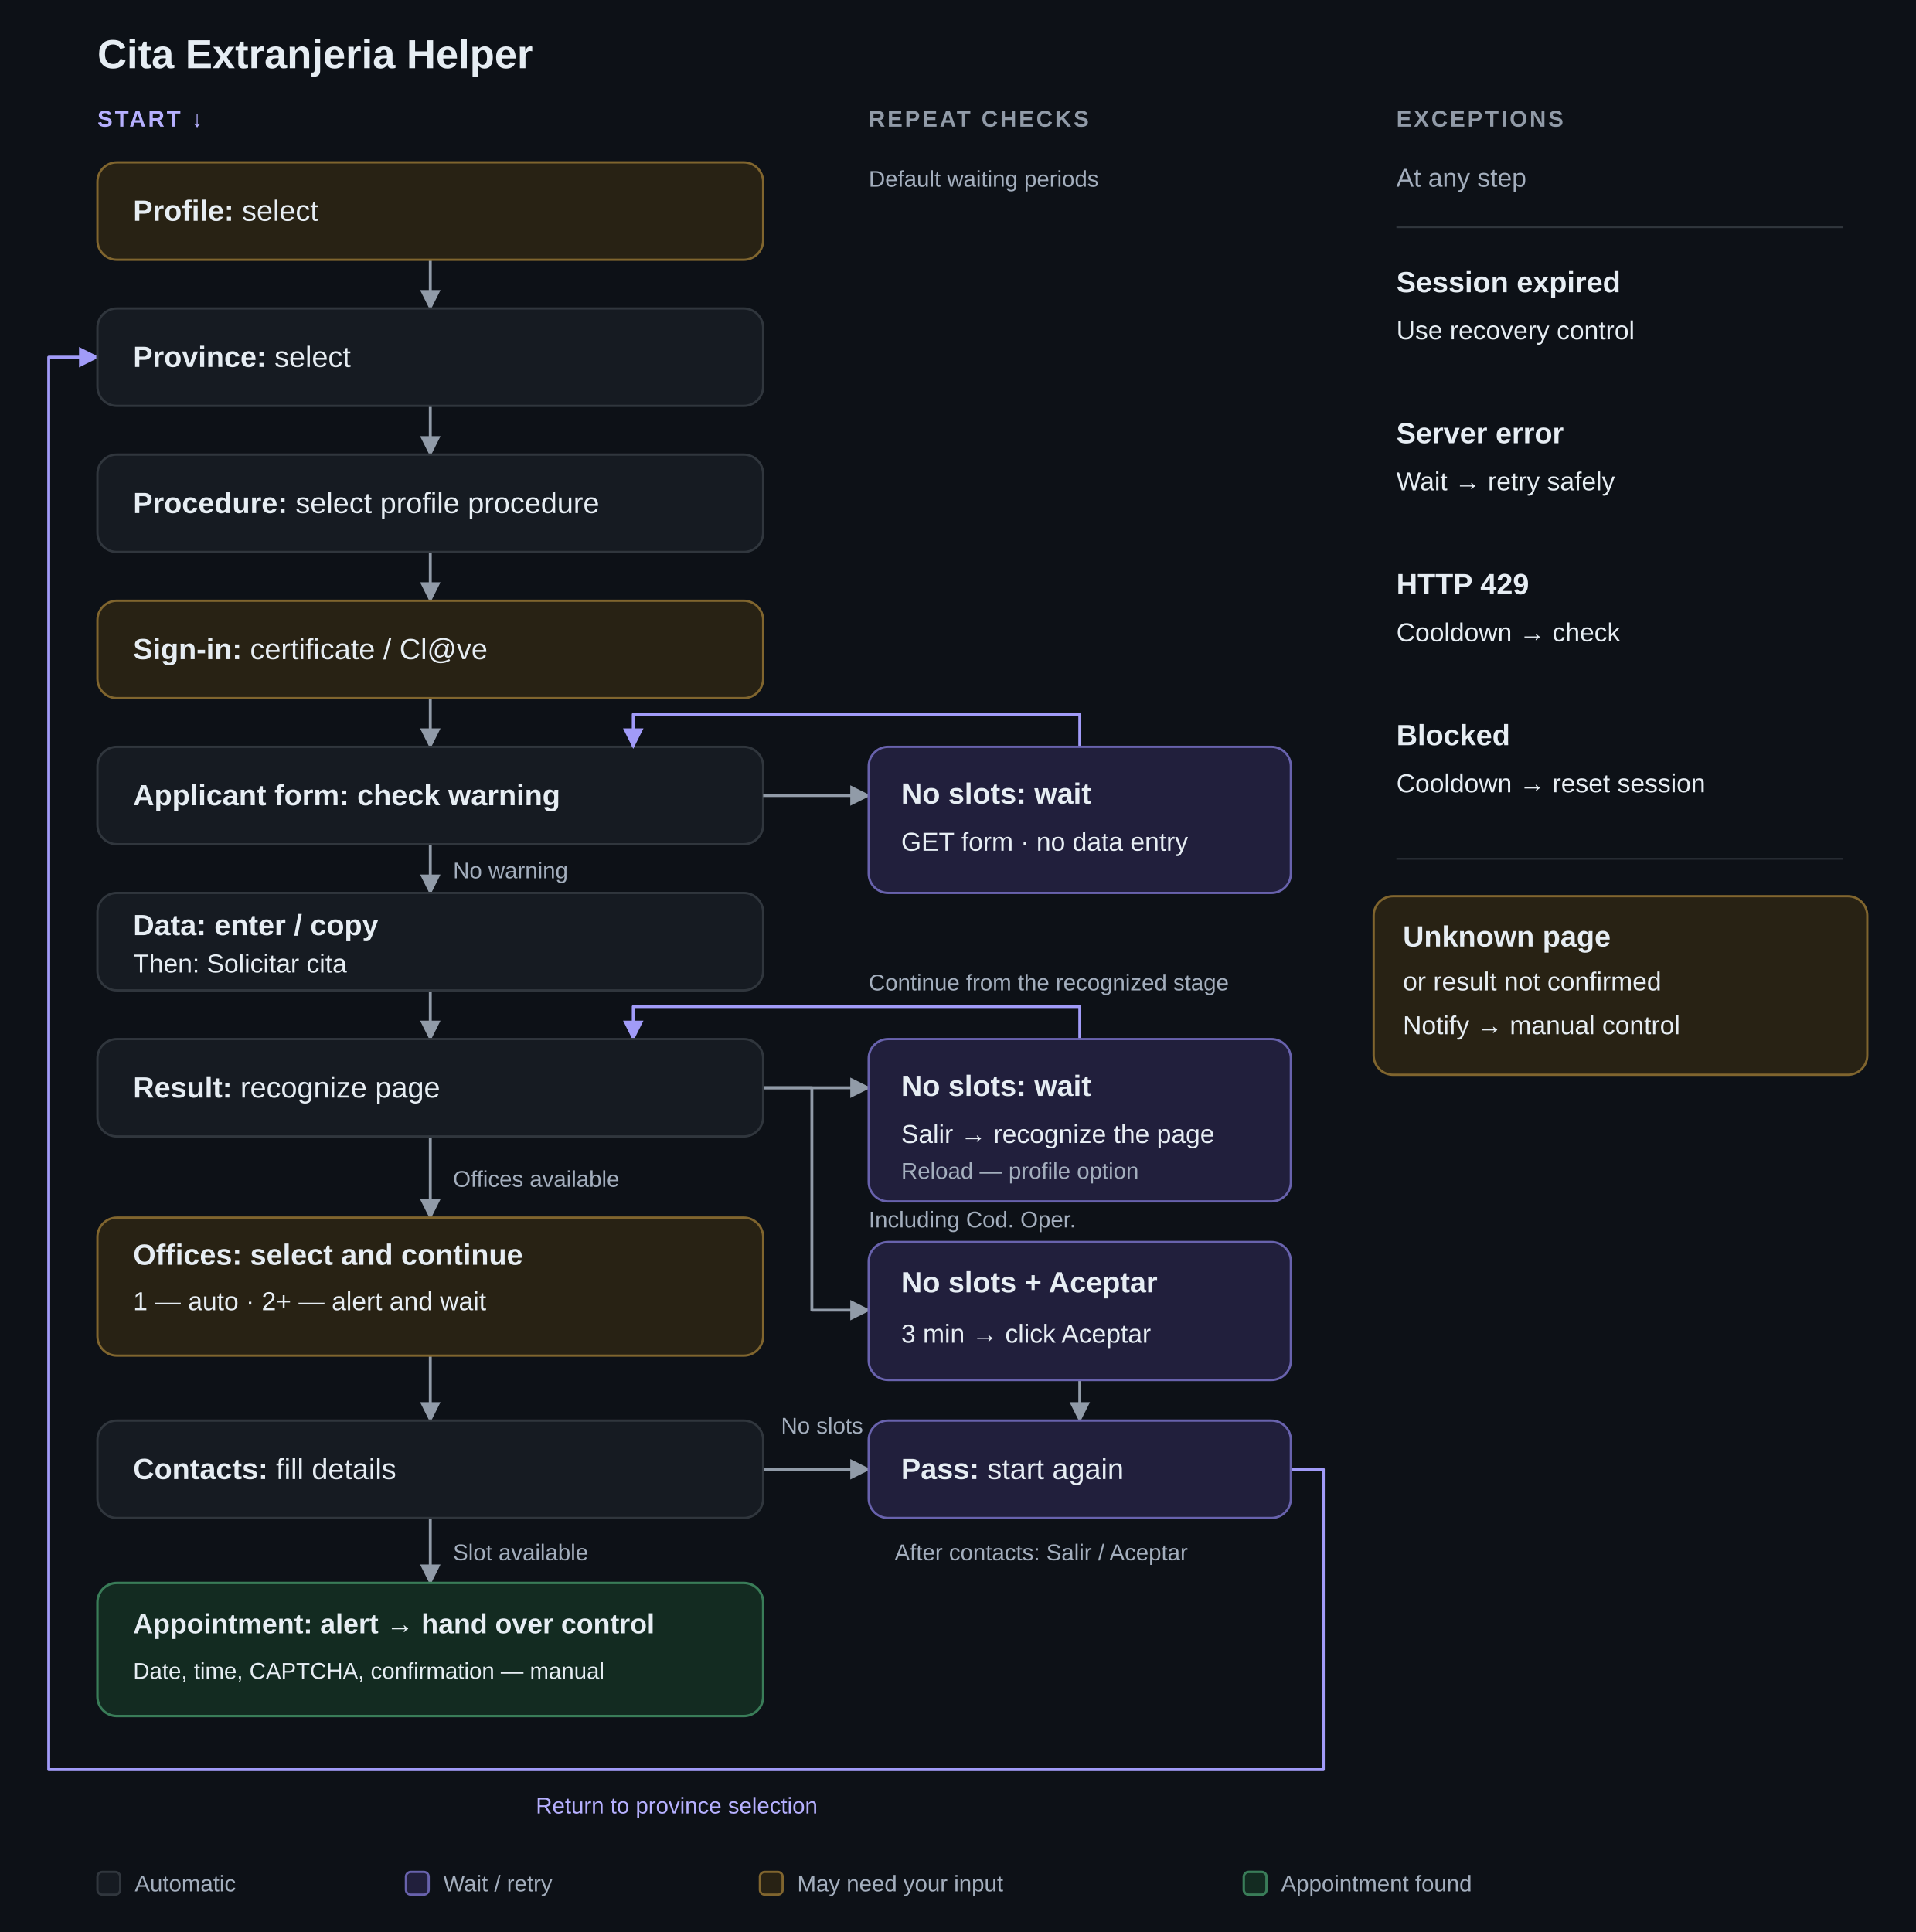
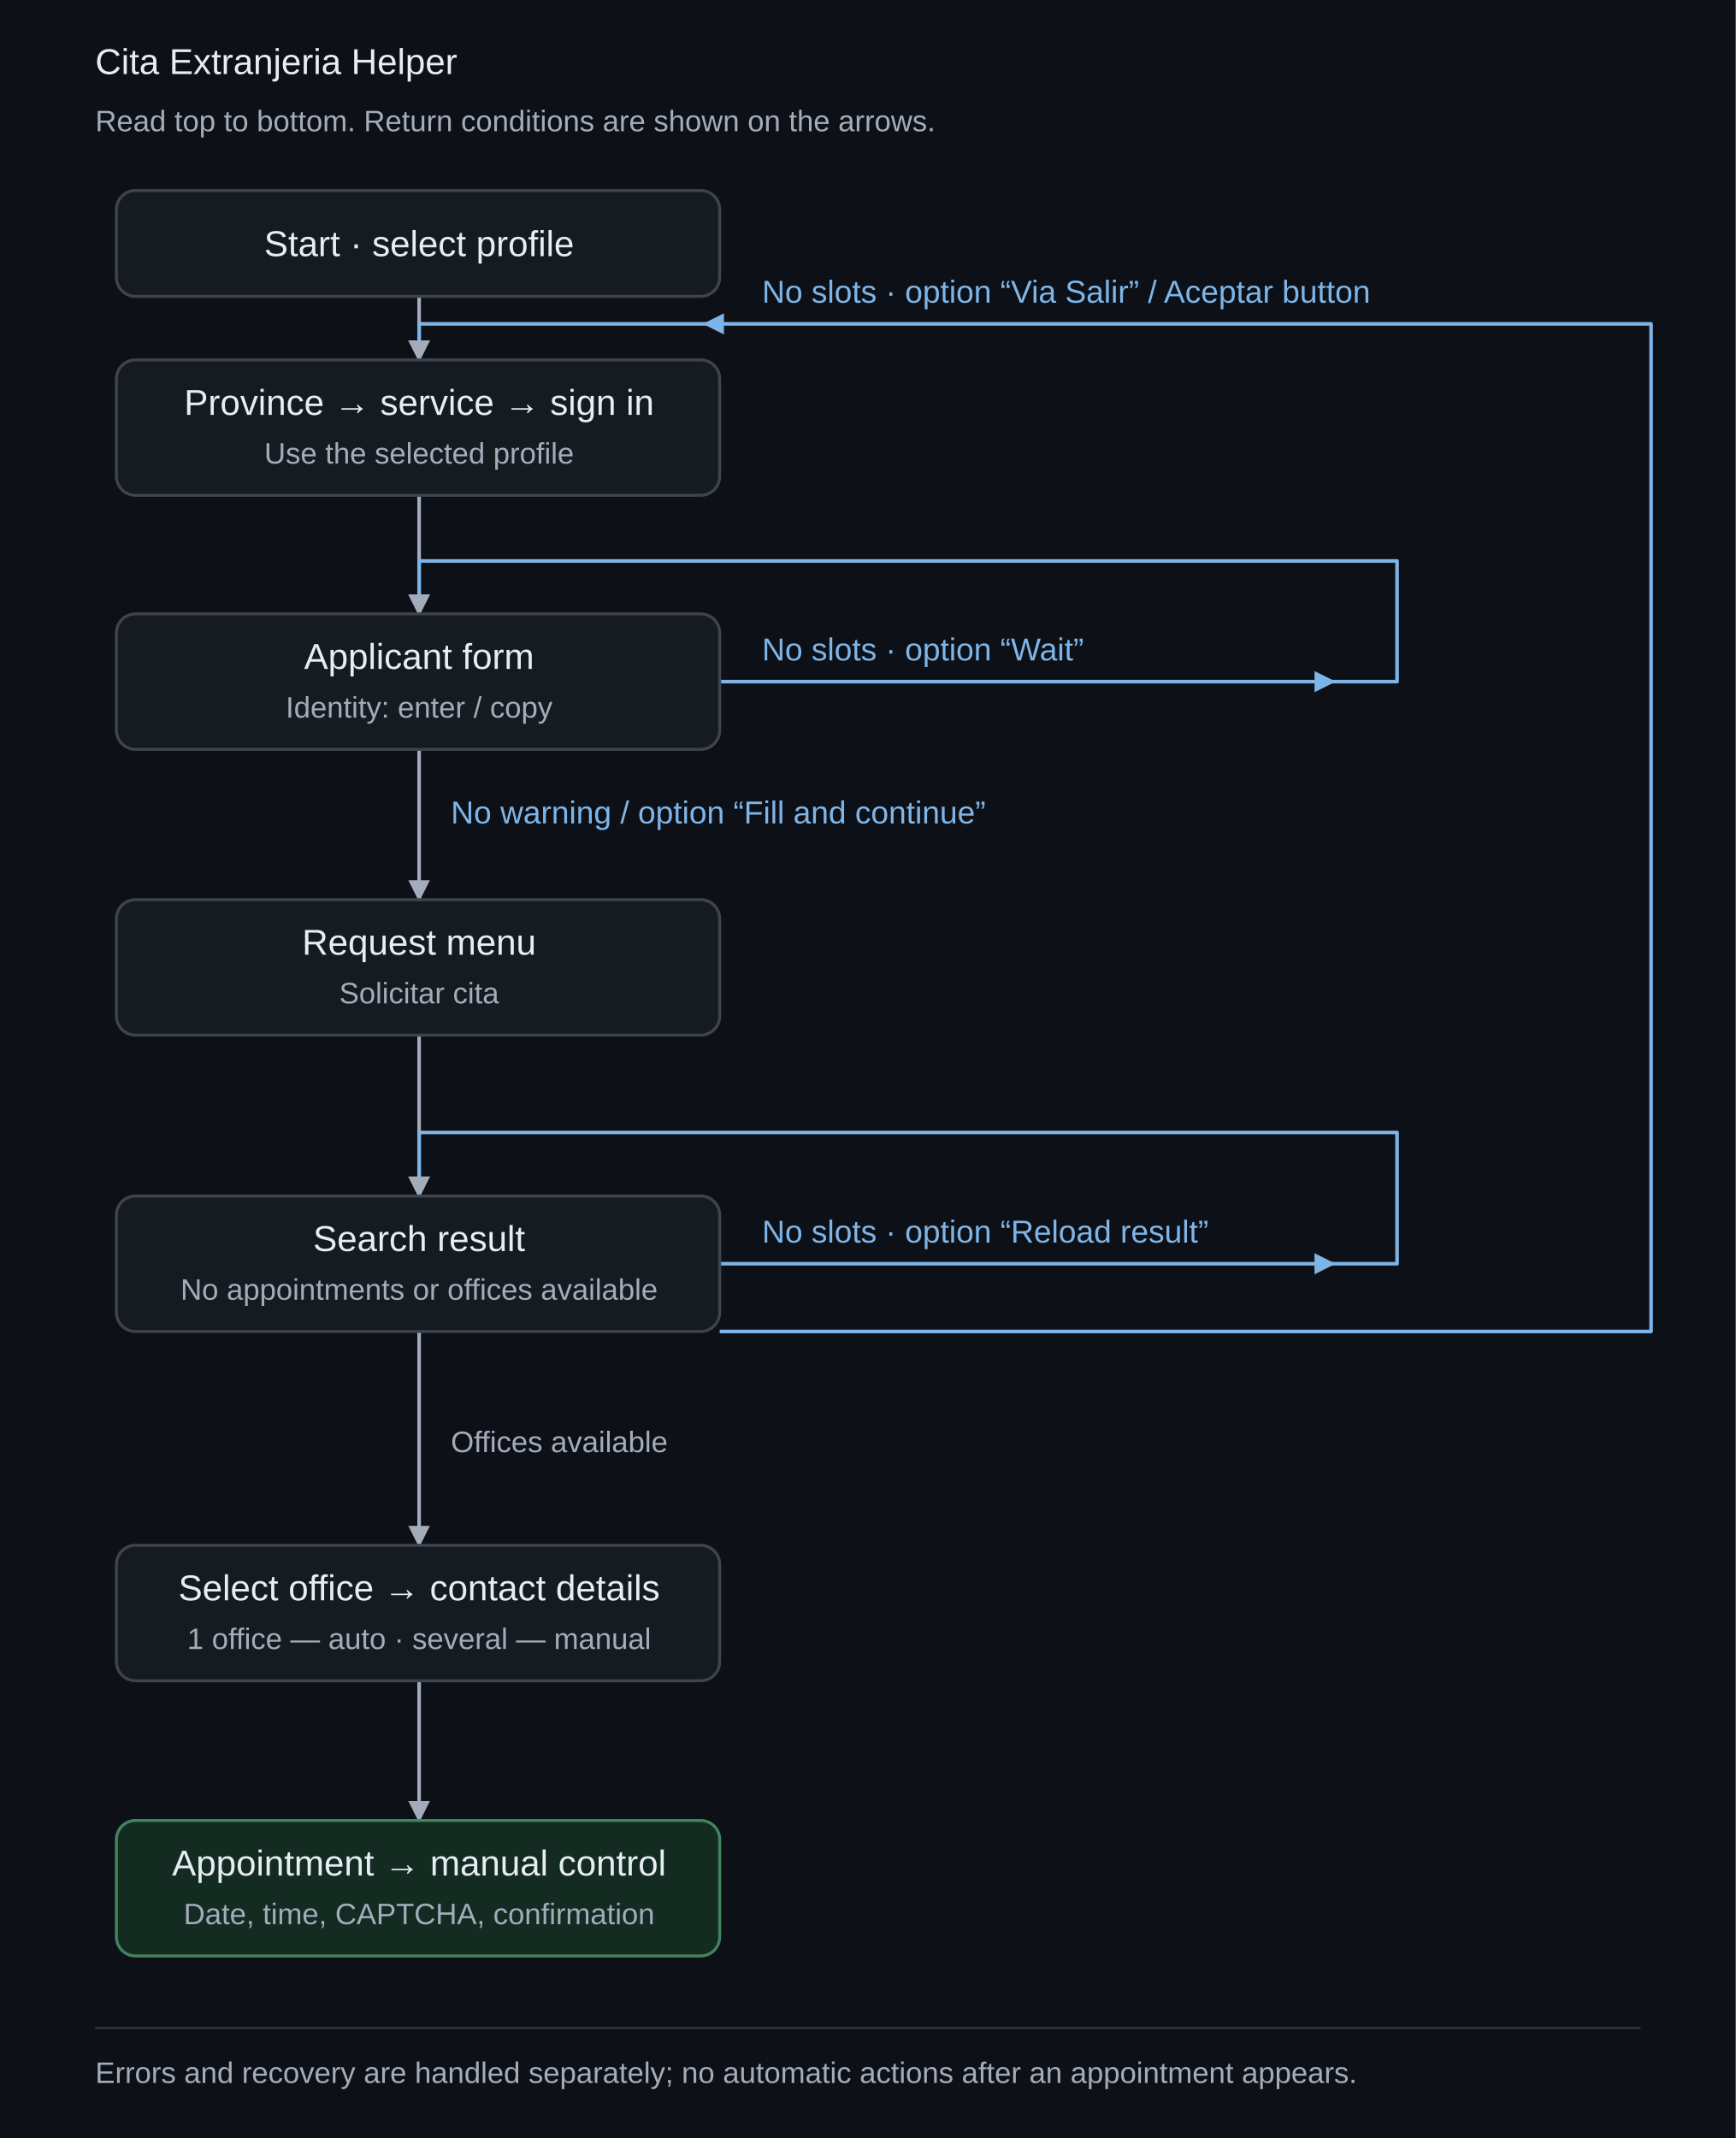
- <svg xmlns="http://www.w3.org/2000/svg" width="1180" height="1190" viewBox="0 0 1180 1190">
+ <svg xmlns="http://www.w3.org/2000/svg" width="820" height="1010" viewBox="0 0 820 1010" role="img" aria-labelledby="title desc">
  <defs>
-     <marker id="arrow" viewBox="0 0 10 10" refX="9" refY="5" markerWidth="7" markerHeight="7" orient="auto-start-reverse">
-       <path d="M0 0 10 5 0 10Z" fill="#919ba8" />
+     <marker id="arrow" viewBox="0 0 10 10" refX="9" refY="5" markerWidth="6" markerHeight="6" orient="auto">
+       <path d="M0 0L10 5L0 10" fill="#a3acba" />
    </marker>
-     <marker id="loop-arrow" viewBox="0 0 10 10" refX="9" refY="5" markerWidth="7" markerHeight="7" orient="auto-start-reverse">
-       <path d="M0 0 10 5 0 10Z" fill="#a19bf8" />
-     </marker>
-     <style>
-       text {font-family:Arial, sans-serif;fill:#e6edf3;font-size:18px}
-       .heading {font-size:25px;font-weight:700}
-       .section {font-size:14px;font-weight:700;letter-spacing:1.4px;fill:#919ba8}
-       .label {font-size:14px;fill:#a3aebd}
-       .name {font-weight:700}
-       .node {fill:#161b22;stroke:#30363d;stroke-width:1.4}
-       .manual {fill:#282214;stroke:#80652e;stroke-width:1.4}
-       .wait {fill:#211f3c;stroke:#6862ad;stroke-width:1.4}
-       .found {fill:#132b21;stroke:#397c58;stroke-width:1.5}
-       .link {fill:none;stroke:#919ba8;stroke-width:1.8;marker-end:url(#arrow);stroke-linejoin:round}
-       .loop {fill:none;stroke:#a19bf8;stroke-width:1.8;marker-end:url(#loop-arrow);stroke-linejoin:round}
-       .small {font-size:16px}
-     </style>
+     <style>text{font-family:Arial,sans-serif;fill:#e6edf3;font-size:17px}.small{font-size:14px;fill:#a3acba}.option{font-size:15px;fill:#7eb5e8}.edge{fill:none;stroke:#a3acba;stroke-width:1.7;marker-end:url(#arrow);stroke-linejoin:round}.loop{stroke:#7eb5e8}.box{fill:#161b22;stroke:#3d444d;stroke-width:1.4}</style>
  </defs>
-   <rect width="1180" height="1190" fill="#0d1117" />
-   <text x="60" y="42" class="heading">Cita Extranjeria Helper</text>
-   <text x="60" y="78" class="section" style="fill:#b6b0ff">START ↓</text>
-   <text x="535" y="78" class="section">REPEAT CHECKS</text>
-   <text x="860" y="78" class="section">EXCEPTIONS</text>
-   <path class="link" d="M265 160V190" />
-   <path class="link" d="M265 250V280" />
-   <path class="link" d="M265 340V370" />
-   <path class="link" d="M265 430V460" />
-   <path class="link" d="M265 520V550" />
-   <path class="link" d="M265 610V640" />
-   <path class="link" d="M265 700V750" />
-   <path class="link" d="M265 835V875" />
-   <path class="link" d="M265 935V975" />
-   <path class="link" d="M470 670H535" />
-   <path class="loop" d="M665 640V620H390V640" />
-   <path class="link" d="M470 670H500V807H535" />
-   <path class="link" d="M665 850V875" />
-   <path class="link" d="M470 905H535" />
-   <path class="loop" d="M795 905H815V1090H30V220H60" />
-   <rect class="manual" x="60" y="100" width="410" height="60" rx="12" />
-   <text x="82" y="136">
-     <tspan class="name">Profile:</tspan> select</text>
-   <rect class="node" x="60" y="190" width="410" height="60" rx="12" />
-   <text x="82" y="226">
-     <tspan class="name">Province:</tspan> select</text>
-   <rect class="node" x="60" y="280" width="410" height="60" rx="12" />
-   <text x="82" y="316">
-     <tspan class="name">Procedure:</tspan> select profile procedure</text>
-   <rect class="manual" x="60" y="370" width="410" height="60" rx="12" />
-   <text x="82" y="406">
-     <tspan class="name">Sign-in:</tspan> certificate / Cl@ve</text>
-   <rect class="node" x="60" y="460" width="410" height="60" rx="12" />
-   <text x="82" y="496" class="name">Applicant form: check warning</text>
-   <rect class="node" x="60" y="550" width="410" height="60" rx="12" />
-   <text x="82" y="576" class="name">Data: enter / copy</text>
-   <rect class="node" x="60" y="640" width="410" height="60" rx="12" />
-   <text x="82" y="676">
-     <tspan class="name">Result:</tspan> recognize page</text>
-   <text x="279" y="731" class="label">Offices available</text>
-   <rect class="manual" x="60" y="750" width="410" height="85" rx="12" />
-   <text x="82" y="779" class="name">Offices: select and continue</text>
-   <text x="82" y="807" class="small">1 — auto · 2+ — alert and wait</text>
-   <rect class="node" x="60" y="875" width="410" height="60" rx="12" />
-   <text x="82" y="911">
-     <tspan class="name">Contacts:</tspan> fill details</text>
-   <text x="481" y="883" class="label">No slots</text>
-   <text x="279" y="961" class="label">Slot available</text>
-   <rect class="found" x="60" y="975" width="410" height="82" rx="12" />
-   <text x="82" y="1006" class="name" style="font-size:17px">Appointment: alert → hand over control</text>
-   <text x="82" y="1034" class="small" style="font-size:14px">Date, time, CAPTCHA, confirmation — manual</text>
-   <rect class="wait" x="535" y="640" width="260" height="100" rx="12" />
-   <text x="555" y="675" class="name">No slots: wait</text>
-   <text x="555" y="704" class="small">Salir → recognize the page</text>
-   <text x="535" y="610" class="label">Continue from the recognized stage</text>
-   <text x="535" y="756" class="label">Including Cod. Oper.</text>
-   <rect class="wait" x="535" y="765" width="260" height="85" rx="12" />
-   <text x="555" y="796" class="name">No slots + Aceptar</text>
-   <rect class="wait" x="535" y="875" width="260" height="60" rx="12" />
-   <text x="555" y="911">
-     <tspan class="name">Pass:</tspan> start again</text>
-   <text x="551" y="961" class="label">After contacts: Salir / Aceptar</text>
-   <text x="330" y="1117" class="label" style="fill:#b6b0ff">Return to province selection</text>
-   <text x="860" y="115" class="small" style="fill:#a3aebd">At any step</text>
-   <path d="M860 140H1135" stroke="#30363d" />
-   <text x="860" y="180" class="name">Session expired</text>
-   <text x="860" y="209" class="small">Use recovery control</text>
-   <text x="860" y="273" class="name">Server error</text>
-   <text x="860" y="302" class="small">Wait → retry safely</text>
-   <text x="860" y="366" class="name">HTTP 429</text>
-   <text x="860" y="395" class="small">Cooldown → check</text>
-   <text x="860" y="459" class="name">Blocked</text>
-   <text x="860" y="488" class="small">Cooldown → reset session</text>
-   <path d="M860 529H1135" stroke="#30363d" />
-   <rect class="manual" x="846" y="552" width="304" height="110" rx="12" />
-   <text x="864" y="583" class="name">Unknown page</text>
-   <text x="864" y="610" class="small">or result not confirmed</text>
-   <text x="864" y="637" class="small">Notify → manual control</text>
-   <rect x="60" y="1153" width="14" height="14" rx="3" class="node" />
-   <text x="83" y="1165" class="label">Automatic</text>
-   <rect x="250" y="1153" width="14" height="14" rx="3" class="wait" />
-   <text x="273" y="1165" class="label">Wait / retry</text>
-   <rect x="468" y="1153" width="14" height="14" rx="3" class="manual" />
-   <text x="491" y="1165" class="label">May need your input</text>
-   <rect x="766" y="1153" width="14" height="14" rx="3" class="found" />
-   <text x="789" y="1165" class="label">Appointment found</text>
-   <path class="link" d="M470 490H535" />
-   <path class="loop" d="M665 460V440H390V460" />
-   <rect class="wait" x="535" y="460" width="260" height="90" rx="12" />
-   <text x="555" y="495" class="name">No slots: wait</text>
-   <text x="555" y="524" class="small">GET form · no data entry</text>
-   <text x="279" y="541" class="label">No warning</text>
-   <text x="555" y="726" class="label">Reload — profile option</text>
-   <text x="555" y="827" class="small">3 min → click Aceptar</text>
-   <text x="82" y="599" class="small">Then: Solicitar cita</text>
-   <text x="535" y="115" class="label">Default waiting periods</text>
+   <rect width="820" height="1010" fill="#0d1117" />
+   <text x="45" y="35" class="" text-anchor="start">Cita Extranjeria Helper</text>
+   <text x="45" y="62" class="small" text-anchor="start">Read top to bottom. Return conditions are shown on the arrows.</text>
+   <path class="edge" d="M198 140V170" />
+   <path class="edge" d="M198 234V290" />
+   <path class="edge" d="M198 354V425" />
+   <path class="edge" d="M198 489V565" />
+   <path class="edge" d="M198 629V730" />
+   <path class="edge" d="M198 794V860" />
+   <path class="edge loop" d="M340 322H660V265H198V290" />
+   <path class="edge loop" d="M340 597H660V535H198V565" />
+   <path class="edge loop" d="M340 629H780V153H198V170" />
+   <rect x="55" y="90" width="285" height="50" rx="9" class="box" />
+   <text x="198" y="121" class="" text-anchor="middle">Start · select profile</text>
+   <rect x="55" y="170" width="285" height="64" rx="9" class="box" />
+   <text x="198" y="196" class="" text-anchor="middle">Province → service → sign in</text>
+   <text x="198" y="219" class="small" text-anchor="middle">Use the selected profile</text>
+   <rect x="55" y="290" width="285" height="64" rx="9" class="box" />
+   <text x="198" y="316" class="" text-anchor="middle">Applicant form</text>
+   <text x="198" y="339" class="small" text-anchor="middle">Identity: enter / copy</text>
+   <rect x="55" y="425" width="285" height="64" rx="9" class="box" />
+   <text x="198" y="451" class="" text-anchor="middle">Request menu</text>
+   <text x="198" y="474" class="small" text-anchor="middle">Solicitar cita</text>
+   <rect x="55" y="565" width="285" height="64" rx="9" class="box" />
+   <text x="198" y="591" class="" text-anchor="middle">Search result</text>
+   <text x="198" y="614" class="small" text-anchor="middle">No appointments or offices available</text>
+   <rect x="55" y="730" width="285" height="64" rx="9" class="box" />
+   <text x="198" y="756" class="" text-anchor="middle">Select office → contact details</text>
+   <text x="198" y="779" class="small" text-anchor="middle">1 office — auto · several — manual</text>
+   <rect x="55" y="860" width="285" height="64" rx="9" class="box" style="fill:#132b21;stroke:#41845e" />
+   <text x="198" y="886" class="" text-anchor="middle">Appointment → manual control</text>
+   <text x="198" y="909" class="small" text-anchor="middle">Date, time, CAPTCHA, confirmation</text>
+   <text x="360" y="312" class="option" text-anchor="start">No slots · option “Wait”</text>
+   <text x="213" y="389" class="option" text-anchor="start">No warning / option “Fill and continue”</text>
+   <text x="360" y="587" class="option" text-anchor="start">No slots · option “Reload result”</text>
+   <text x="360" y="143" class="option" text-anchor="start">No slots · option “Via Salir” / Aceptar button</text>
+   <path d="M621 317L631 322L621 327Z" fill="#7eb5e8" />
+   <path d="M621 592L631 597L621 602Z" fill="#7eb5e8" />
+   <path d="M342 148L332 153L342 158Z" fill="#7eb5e8" />
+   <text x="213" y="686" class="small" text-anchor="start">Offices available</text>
+   <path d="M45 958H775" stroke="#30363d" />
+   <text x="45" y="984" class="small" text-anchor="start">Errors and recovery are handled separately; no automatic actions after an appointment appears.</text>
</svg>
